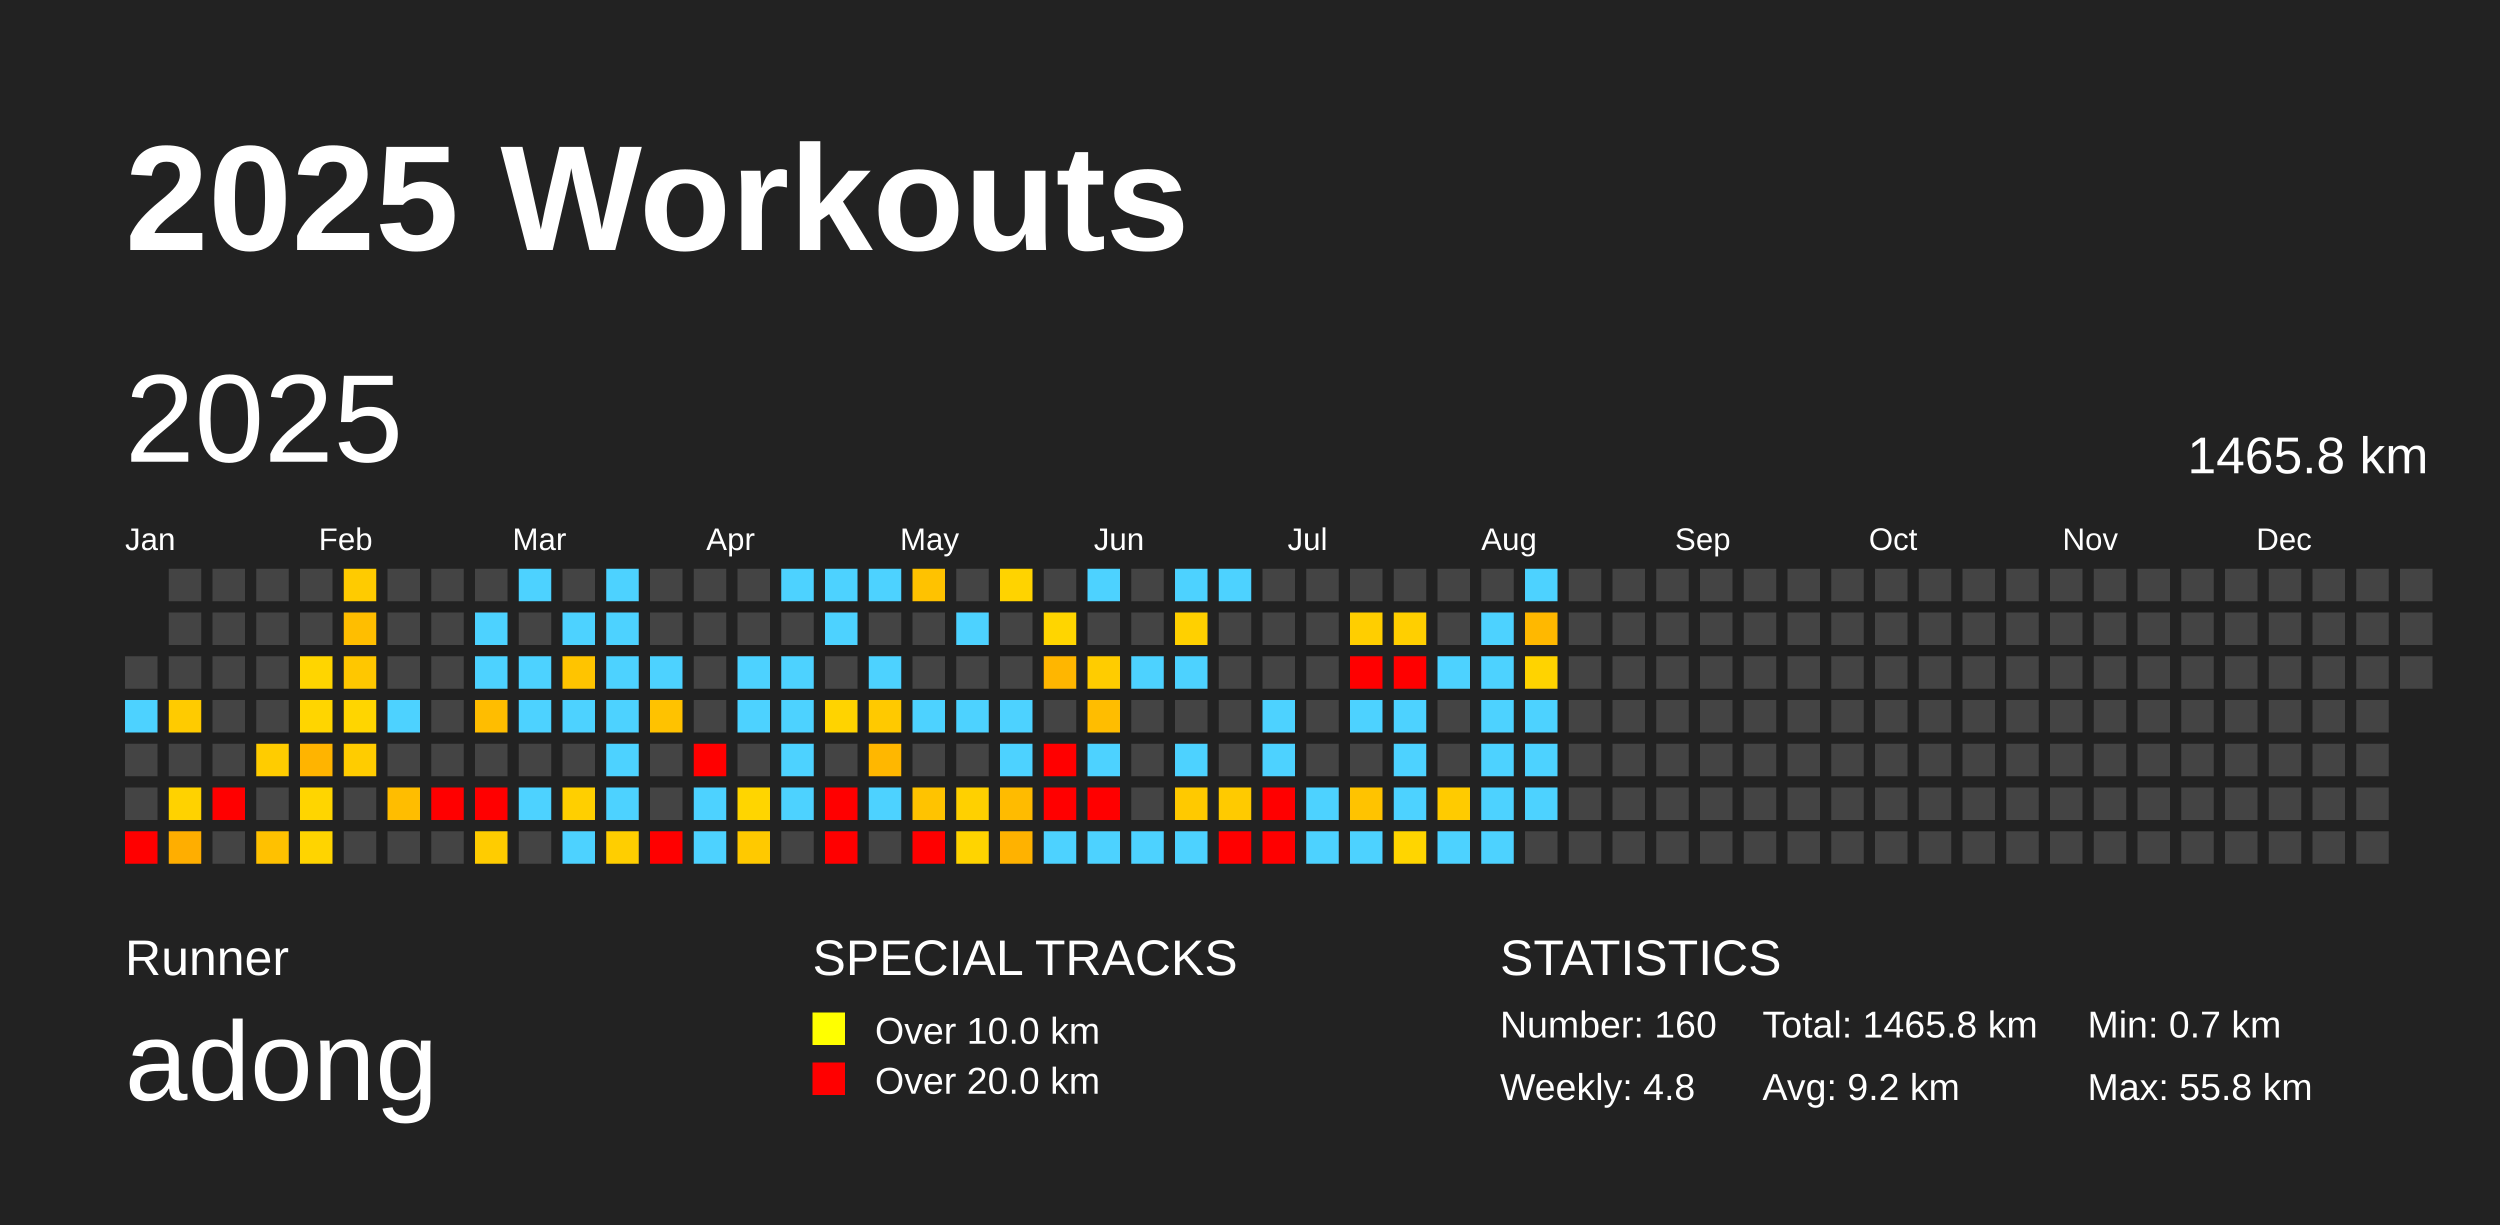
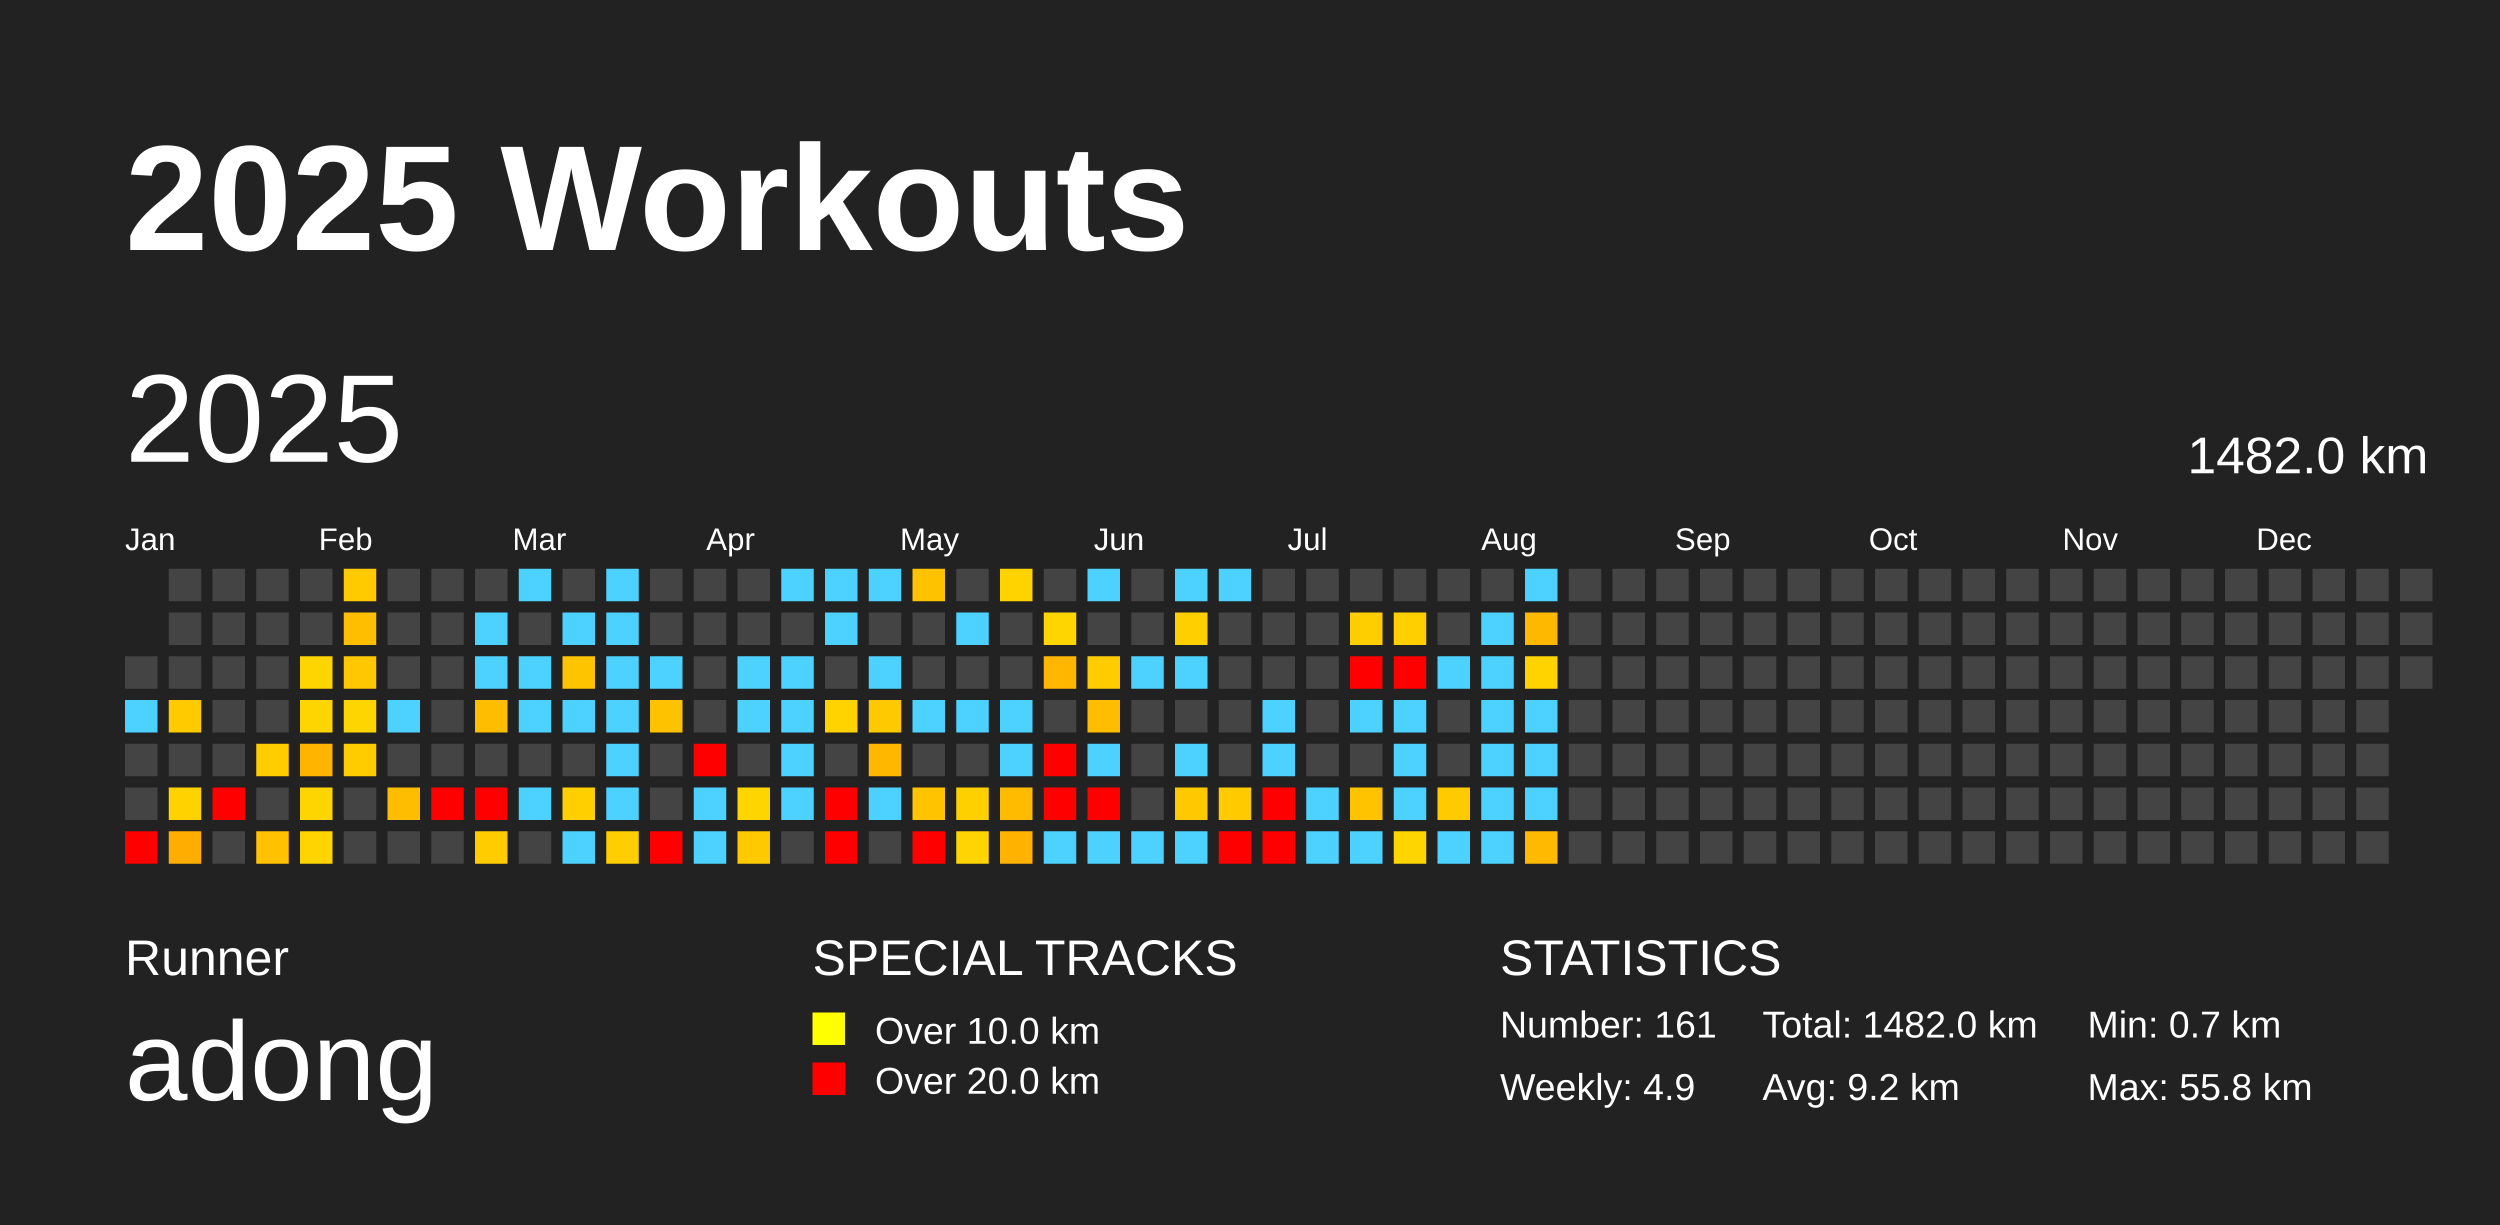
<svg xmlns="http://www.w3.org/2000/svg" baseProfile="full" height="98mm" version="1.1" viewBox="0,0,200,98" width="200mm">
  <defs />
  <rect fill="#222222" height="98" width="200" x="0" y="0" />
  <text fill="#FFFFFF" style="font-size:12px; font-family:Arial; font-weight:bold;" x="10" y="20">2025 Workouts</text>
  <text fill="#FFFFFF" style="font-size:4px; font-family:Arial" x="10" y="78">Runner</text>
  <text fill="#FFFFFF" style="font-size:9px; font-family:Arial" x="10" y="88">adong</text>
  <text fill="#FFFFFF" style="font-size:4px; font-family:Arial" x="65" y="78">SPECIAL TRACKS</text>
  <rect fill="yellow" height="2.6" width="2.6" x="65" y="81" />
  <text fill="#FFFFFF" style="font-size:3px; font-family:Arial" x="70" y="83.5">Over 10.0 km</text>
  <rect fill="red" height="2.6" width="2.6" x="65" y="85" />
  <text fill="#FFFFFF" style="font-size:3px; font-family:Arial" x="70" y="87.5">Over 20.0 km</text>
  <text fill="#FFFFFF" style="font-size:4px; font-family:Arial" x="120" y="78">STATISTICS</text>
-   <text fill="#FFFFFF" style="font-size:3px; font-family:Arial" x="120" y="83">Number: 160</text>
-   <text fill="#FFFFFF" style="font-size:3px; font-family:Arial" x="120" y="88">Weekly: 4.8</text>
-   <text fill="#FFFFFF" style="font-size:3px; font-family:Arial" x="141" y="83">Total: 1465.8 km</text>
+   <text fill="#FFFFFF" style="font-size:3px; font-family:Arial" x="120" y="83">Number: 161</text>
+   <text fill="#FFFFFF" style="font-size:3px; font-family:Arial" x="120" y="88">Weekly: 4.9</text>
+   <text fill="#FFFFFF" style="font-size:3px; font-family:Arial" x="141" y="83">Total: 1482.0 km</text>
  <text fill="#FFFFFF" style="font-size:3px; font-family:Arial" x="141" y="88">Avg: 9.2 km</text>
  <text fill="#FFFFFF" style="font-size:3px; font-family:Arial" x="167" y="83">Min: 0.7 km</text>
  <text fill="#FFFFFF" style="font-size:3px; font-family:Arial" x="167" y="88">Max: 55.8 km</text>
  <text dominant-baseline="hanging" fill="#FFFFFF" style="font-size:10.0px; font-family:Arial;" x="10" y="30">2025</text>
-   <text dominant-baseline="hanging" fill="#FFFFFF" style="font-size:4.125px; font-family:Arial;" x="175" y="35">1465.8 km</text>
+   <text dominant-baseline="hanging" fill="#FFFFFF" style="font-size:4.125px; font-family:Arial;" x="175" y="35">1482.0 km</text>
  <text fill="#FFFFFF" style="font-size:2.5px; font-family:Arial" x="10.0" y="44">Jan</text>
  <text fill="#FFFFFF" style="font-size:2.5px; font-family:Arial" x="25.5" y="44">Feb</text>
  <text fill="#FFFFFF" style="font-size:2.5px; font-family:Arial" x="41.0" y="44">Mar</text>
  <text fill="#FFFFFF" style="font-size:2.5px; font-family:Arial" x="56.5" y="44">Apr</text>
  <text fill="#FFFFFF" style="font-size:2.5px; font-family:Arial" x="72.0" y="44">May</text>
  <text fill="#FFFFFF" style="font-size:2.5px; font-family:Arial" x="87.5" y="44">Jun</text>
  <text fill="#FFFFFF" style="font-size:2.5px; font-family:Arial" x="103.0" y="44">Jul</text>
  <text fill="#FFFFFF" style="font-size:2.5px; font-family:Arial" x="118.5" y="44">Aug</text>
  <text fill="#FFFFFF" style="font-size:2.5px; font-family:Arial" x="134.0" y="44">Sep</text>
  <text fill="#FFFFFF" style="font-size:2.5px; font-family:Arial" x="149.5" y="44">Oct</text>
  <text fill="#FFFFFF" style="font-size:2.5px; font-family:Arial" x="165.0" y="44">Nov</text>
  <text fill="#FFFFFF" style="font-size:2.5px; font-family:Arial" x="180.5" y="44">Dec</text>
  <rect fill="#444444" height="2.6" width="2.6" x="10.0" y="52.5" />
  <rect fill="#4dd2ff" height="2.6" width="2.6" x="10.0" y="56.0" />
  <rect fill="#444444" height="2.6" width="2.6" x="10.0" y="59.5" />
  <rect fill="#444444" height="2.6" width="2.6" x="10.0" y="63.0" />
  <rect fill="red" height="2.6" width="2.6" x="10.0" y="66.5" />
  <rect fill="#444444" height="2.6" width="2.6" x="13.5" y="45.5" />
  <rect fill="#444444" height="2.6" width="2.6" x="13.5" y="49.0" />
  <rect fill="#444444" height="2.6" width="2.6" x="13.5" y="52.5" />
  <rect fill="#ffcb00" height="2.6" width="2.6" x="13.5" y="56.0" />
  <rect fill="#444444" height="2.6" width="2.6" x="13.5" y="59.5" />
  <rect fill="#ffd200" height="2.6" width="2.6" x="13.5" y="63.0" />
  <rect fill="#ffae00" height="2.6" width="2.6" x="13.5" y="66.5" />
  <rect fill="#444444" height="2.6" width="2.6" x="17.0" y="45.5" />
  <rect fill="#444444" height="2.6" width="2.6" x="17.0" y="49.0" />
  <rect fill="#444444" height="2.6" width="2.6" x="17.0" y="52.5" />
  <rect fill="#444444" height="2.6" width="2.6" x="17.0" y="56.0" />
  <rect fill="#444444" height="2.6" width="2.6" x="17.0" y="59.5" />
  <rect fill="red" height="2.6" width="2.6" x="17.0" y="63.0" />
  <rect fill="#444444" height="2.6" width="2.6" x="17.0" y="66.5" />
  <rect fill="#444444" height="2.6" width="2.6" x="20.5" y="45.5" />
  <rect fill="#444444" height="2.6" width="2.6" x="20.5" y="49.0" />
  <rect fill="#444444" height="2.6" width="2.6" x="20.5" y="52.5" />
  <rect fill="#444444" height="2.6" width="2.6" x="20.5" y="56.0" />
  <rect fill="#ffcc00" height="2.6" width="2.6" x="20.5" y="59.5" />
  <rect fill="#444444" height="2.6" width="2.6" x="20.5" y="63.0" />
  <rect fill="#ffc100" height="2.6" width="2.6" x="20.5" y="66.5" />
  <rect fill="#444444" height="2.6" width="2.6" x="24.0" y="45.5" />
  <rect fill="#444444" height="2.6" width="2.6" x="24.0" y="49.0" />
  <rect fill="#ffd500" height="2.6" width="2.6" x="24.0" y="52.5" />
  <rect fill="#ffd500" height="2.6" width="2.6" x="24.0" y="56.0" />
  <rect fill="#ffb400" height="2.6" width="2.6" x="24.0" y="59.5" />
  <rect fill="#ffd500" height="2.6" width="2.6" x="24.0" y="63.0" />
  <rect fill="#ffd400" height="2.6" width="2.6" x="24.0" y="66.5" />
  <rect fill="#ffcb00" height="2.6" width="2.6" x="27.5" y="45.5" />
  <rect fill="#ffbe00" height="2.6" width="2.6" x="27.5" y="49.0" />
  <rect fill="#ffc700" height="2.6" width="2.6" x="27.5" y="52.5" />
  <rect fill="#ffd500" height="2.6" width="2.6" x="27.5" y="56.0" />
  <rect fill="#ffcc00" height="2.6" width="2.6" x="27.5" y="59.5" />
  <rect fill="#444444" height="2.6" width="2.6" x="27.5" y="63.0" />
  <rect fill="#444444" height="2.6" width="2.6" x="27.5" y="66.5" />
  <rect fill="#444444" height="2.6" width="2.6" x="31.0" y="45.5" />
  <rect fill="#444444" height="2.6" width="2.6" x="31.0" y="49.0" />
  <rect fill="#444444" height="2.6" width="2.6" x="31.0" y="52.5" />
  <rect fill="#4dd2ff" height="2.6" width="2.6" x="31.0" y="56.0" />
  <rect fill="#444444" height="2.6" width="2.6" x="31.0" y="59.5" />
  <rect fill="#ffbd00" height="2.6" width="2.6" x="31.0" y="63.0" />
  <rect fill="#444444" height="2.6" width="2.6" x="31.0" y="66.5" />
  <rect fill="#444444" height="2.6" width="2.6" x="34.5" y="45.5" />
  <rect fill="#444444" height="2.6" width="2.6" x="34.5" y="49.0" />
  <rect fill="#444444" height="2.6" width="2.6" x="34.5" y="52.5" />
  <rect fill="#444444" height="2.6" width="2.6" x="34.5" y="56.0" />
  <rect fill="#444444" height="2.6" width="2.6" x="34.5" y="59.5" />
  <rect fill="red" height="2.6" width="2.6" x="34.5" y="63.0" />
  <rect fill="#444444" height="2.6" width="2.6" x="34.5" y="66.5" />
  <rect fill="#444444" height="2.6" width="2.6" x="38.0" y="45.5" />
  <rect fill="#4dd2ff" height="2.6" width="2.6" x="38.0" y="49.0" />
  <rect fill="#4dd2ff" height="2.6" width="2.6" x="38.0" y="52.5" />
  <rect fill="#ffbd00" height="2.6" width="2.6" x="38.0" y="56.0" />
  <rect fill="#444444" height="2.6" width="2.6" x="38.0" y="59.5" />
  <rect fill="red" height="2.6" width="2.6" x="38.0" y="63.0" />
  <rect fill="#ffcc00" height="2.6" width="2.6" x="38.0" y="66.5" />
  <rect fill="#4dd2ff" height="2.6" width="2.6" x="41.5" y="45.5" />
  <rect fill="#444444" height="2.6" width="2.6" x="41.5" y="49.0" />
  <rect fill="#4dd2ff" height="2.6" width="2.6" x="41.5" y="52.5" />
  <rect fill="#4dd2ff" height="2.6" width="2.6" x="41.5" y="56.0" />
  <rect fill="#444444" height="2.6" width="2.6" x="41.5" y="59.5" />
  <rect fill="#4dd2ff" height="2.6" width="2.6" x="41.5" y="63.0" />
  <rect fill="#444444" height="2.6" width="2.6" x="41.5" y="66.5" />
  <rect fill="#444444" height="2.6" width="2.6" x="45.0" y="45.5" />
  <rect fill="#4dd2ff" height="2.6" width="2.6" x="45.0" y="49.0" />
  <rect fill="#ffc400" height="2.6" width="2.6" x="45.0" y="52.5" />
  <rect fill="#4dd2ff" height="2.6" width="2.6" x="45.0" y="56.0" />
  <rect fill="#444444" height="2.6" width="2.6" x="45.0" y="59.5" />
  <rect fill="#ffcf00" height="2.6" width="2.6" x="45.0" y="63.0" />
  <rect fill="#4dd2ff" height="2.6" width="2.6" x="45.0" y="66.5" />
  <rect fill="#4dd2ff" height="2.6" width="2.6" x="48.5" y="45.5" />
  <rect fill="#4dd2ff" height="2.6" width="2.6" x="48.5" y="49.0" />
  <rect fill="#4dd2ff" height="2.6" width="2.6" x="48.5" y="52.5" />
  <rect fill="#4dd2ff" height="2.6" width="2.6" x="48.5" y="56.0" />
  <rect fill="#4dd2ff" height="2.6" width="2.6" x="48.5" y="59.5" />
  <rect fill="#4dd2ff" height="2.6" width="2.6" x="48.5" y="63.0" />
  <rect fill="#ffce00" height="2.6" width="2.6" x="48.5" y="66.5" />
  <rect fill="#444444" height="2.6" width="2.6" x="52.0" y="45.5" />
  <rect fill="#444444" height="2.6" width="2.6" x="52.0" y="49.0" />
  <rect fill="#4dd2ff" height="2.6" width="2.6" x="52.0" y="52.5" />
  <rect fill="#ffc200" height="2.6" width="2.6" x="52.0" y="56.0" />
  <rect fill="#444444" height="2.6" width="2.6" x="52.0" y="59.5" />
  <rect fill="#444444" height="2.6" width="2.6" x="52.0" y="63.0" />
  <rect fill="red" height="2.6" width="2.6" x="52.0" y="66.5" />
  <rect fill="#444444" height="2.6" width="2.6" x="55.5" y="45.5" />
  <rect fill="#444444" height="2.6" width="2.6" x="55.5" y="49.0" />
  <rect fill="#444444" height="2.6" width="2.6" x="55.5" y="52.5" />
  <rect fill="#444444" height="2.6" width="2.6" x="55.5" y="56.0" />
  <rect fill="red" height="2.6" width="2.6" x="55.5" y="59.5" />
  <rect fill="#4dd2ff" height="2.6" width="2.6" x="55.5" y="63.0" />
  <rect fill="#4dd2ff" height="2.6" width="2.6" x="55.5" y="66.5" />
  <rect fill="#444444" height="2.6" width="2.6" x="59.0" y="45.5" />
  <rect fill="#444444" height="2.6" width="2.6" x="59.0" y="49.0" />
  <rect fill="#4dd2ff" height="2.6" width="2.6" x="59.0" y="52.5" />
  <rect fill="#4dd2ff" height="2.6" width="2.6" x="59.0" y="56.0" />
  <rect fill="#444444" height="2.6" width="2.6" x="59.0" y="59.5" />
  <rect fill="#ffd500" height="2.6" width="2.6" x="59.0" y="63.0" />
  <rect fill="#ffc900" height="2.6" width="2.6" x="59.0" y="66.5" />
  <rect fill="#4dd2ff" height="2.6" width="2.6" x="62.5" y="45.5" />
  <rect fill="#444444" height="2.6" width="2.6" x="62.5" y="49.0" />
  <rect fill="#4dd2ff" height="2.6" width="2.6" x="62.5" y="52.5" />
  <rect fill="#4dd2ff" height="2.6" width="2.6" x="62.5" y="56.0" />
  <rect fill="#4dd2ff" height="2.6" width="2.6" x="62.5" y="59.5" />
  <rect fill="#4dd2ff" height="2.6" width="2.6" x="62.5" y="63.0" />
  <rect fill="#444444" height="2.6" width="2.6" x="62.5" y="66.5" />
  <rect fill="#4dd2ff" height="2.6" width="2.6" x="66.0" y="45.5" />
  <rect fill="#4dd2ff" height="2.6" width="2.6" x="66.0" y="49.0" />
  <rect fill="#444444" height="2.6" width="2.6" x="66.0" y="52.5" />
  <rect fill="#ffd300" height="2.6" width="2.6" x="66.0" y="56.0" />
  <rect fill="#444444" height="2.6" width="2.6" x="66.0" y="59.5" />
  <rect fill="red" height="2.6" width="2.6" x="66.0" y="63.0" />
  <rect fill="red" height="2.6" width="2.6" x="66.0" y="66.5" />
  <rect fill="#4dd2ff" height="2.6" width="2.6" x="69.5" y="45.5" />
  <rect fill="#444444" height="2.6" width="2.6" x="69.5" y="49.0" />
  <rect fill="#4dd2ff" height="2.6" width="2.6" x="69.5" y="52.5" />
  <rect fill="#ffc900" height="2.6" width="2.6" x="69.5" y="56.0" />
  <rect fill="#ffb700" height="2.6" width="2.6" x="69.5" y="59.5" />
  <rect fill="#4dd2ff" height="2.6" width="2.6" x="69.5" y="63.0" />
  <rect fill="#444444" height="2.6" width="2.6" x="69.5" y="66.5" />
  <rect fill="#ffc200" height="2.6" width="2.6" x="73.0" y="45.5" />
  <rect fill="#444444" height="2.6" width="2.6" x="73.0" y="49.0" />
  <rect fill="#444444" height="2.6" width="2.6" x="73.0" y="52.5" />
  <rect fill="#4dd2ff" height="2.6" width="2.6" x="73.0" y="56.0" />
  <rect fill="#444444" height="2.6" width="2.6" x="73.0" y="59.5" />
  <rect fill="#ffc300" height="2.6" width="2.6" x="73.0" y="63.0" />
  <rect fill="red" height="2.6" width="2.6" x="73.0" y="66.5" />
  <rect fill="#444444" height="2.6" width="2.6" x="76.5" y="45.5" />
  <rect fill="#4dd2ff" height="2.6" width="2.6" x="76.5" y="49.0" />
  <rect fill="#444444" height="2.6" width="2.6" x="76.5" y="52.5" />
  <rect fill="#4dd2ff" height="2.6" width="2.6" x="76.5" y="56.0" />
  <rect fill="#444444" height="2.6" width="2.6" x="76.5" y="59.5" />
  <rect fill="#ffd000" height="2.6" width="2.6" x="76.5" y="63.0" />
  <rect fill="#ffd400" height="2.6" width="2.6" x="76.5" y="66.5" />
  <rect fill="#ffd300" height="2.6" width="2.6" x="80.0" y="45.5" />
  <rect fill="#444444" height="2.6" width="2.6" x="80.0" y="49.0" />
  <rect fill="#444444" height="2.6" width="2.6" x="80.0" y="52.5" />
  <rect fill="#4dd2ff" height="2.6" width="2.6" x="80.0" y="56.0" />
  <rect fill="#4dd2ff" height="2.6" width="2.6" x="80.0" y="59.5" />
  <rect fill="#ffbb00" height="2.6" width="2.6" x="80.0" y="63.0" />
  <rect fill="#ffb200" height="2.6" width="2.6" x="80.0" y="66.5" />
  <rect fill="#444444" height="2.6" width="2.6" x="83.5" y="45.5" />
  <rect fill="#ffd500" height="2.6" width="2.6" x="83.5" y="49.0" />
  <rect fill="#ffb600" height="2.6" width="2.6" x="83.5" y="52.5" />
  <rect fill="#444444" height="2.6" width="2.6" x="83.5" y="56.0" />
  <rect fill="red" height="2.6" width="2.6" x="83.5" y="59.5" />
  <rect fill="red" height="2.6" width="2.6" x="83.5" y="63.0" />
  <rect fill="#4dd2ff" height="2.6" width="2.6" x="83.5" y="66.5" />
  <rect fill="#4dd2ff" height="2.6" width="2.6" x="87.0" y="45.5" />
  <rect fill="#444444" height="2.6" width="2.6" x="87.0" y="49.0" />
  <rect fill="#ffcc00" height="2.6" width="2.6" x="87.0" y="52.5" />
  <rect fill="#ffbd00" height="2.6" width="2.6" x="87.0" y="56.0" />
  <rect fill="#4dd2ff" height="2.6" width="2.6" x="87.0" y="59.5" />
  <rect fill="red" height="2.6" width="2.6" x="87.0" y="63.0" />
  <rect fill="#4dd2ff" height="2.6" width="2.6" x="87.0" y="66.5" />
  <rect fill="#444444" height="2.6" width="2.6" x="90.5" y="45.5" />
  <rect fill="#444444" height="2.6" width="2.6" x="90.5" y="49.0" />
  <rect fill="#4dd2ff" height="2.6" width="2.6" x="90.5" y="52.5" />
  <rect fill="#444444" height="2.6" width="2.6" x="90.5" y="56.0" />
  <rect fill="#444444" height="2.6" width="2.6" x="90.5" y="59.5" />
  <rect fill="#444444" height="2.6" width="2.6" x="90.5" y="63.0" />
  <rect fill="#4dd2ff" height="2.6" width="2.6" x="90.5" y="66.5" />
  <rect fill="#4dd2ff" height="2.6" width="2.6" x="94.0" y="45.5" />
  <rect fill="#ffd000" height="2.6" width="2.6" x="94.0" y="49.0" />
  <rect fill="#4dd2ff" height="2.6" width="2.6" x="94.0" y="52.5" />
  <rect fill="#444444" height="2.6" width="2.6" x="94.0" y="56.0" />
  <rect fill="#4dd2ff" height="2.6" width="2.6" x="94.0" y="59.5" />
  <rect fill="#ffc900" height="2.6" width="2.6" x="94.0" y="63.0" />
  <rect fill="#4dd2ff" height="2.6" width="2.6" x="94.0" y="66.5" />
  <rect fill="#4dd2ff" height="2.6" width="2.6" x="97.5" y="45.5" />
  <rect fill="#444444" height="2.6" width="2.6" x="97.5" y="49.0" />
  <rect fill="#444444" height="2.6" width="2.6" x="97.5" y="52.5" />
  <rect fill="#444444" height="2.6" width="2.6" x="97.5" y="56.0" />
  <rect fill="#444444" height="2.6" width="2.6" x="97.5" y="59.5" />
  <rect fill="#ffca00" height="2.6" width="2.6" x="97.5" y="63.0" />
  <rect fill="red" height="2.6" width="2.6" x="97.5" y="66.5" />
  <rect fill="#444444" height="2.6" width="2.6" x="101.0" y="45.5" />
  <rect fill="#444444" height="2.6" width="2.6" x="101.0" y="49.0" />
  <rect fill="#444444" height="2.6" width="2.6" x="101.0" y="52.5" />
  <rect fill="#4dd2ff" height="2.6" width="2.6" x="101.0" y="56.0" />
  <rect fill="#4dd2ff" height="2.6" width="2.6" x="101.0" y="59.5" />
  <rect fill="red" height="2.6" width="2.6" x="101.0" y="63.0" />
  <rect fill="red" height="2.6" width="2.6" x="101.0" y="66.5" />
  <rect fill="#444444" height="2.6" width="2.6" x="104.5" y="45.5" />
  <rect fill="#444444" height="2.6" width="2.6" x="104.5" y="49.0" />
  <rect fill="#444444" height="2.6" width="2.6" x="104.5" y="52.5" />
  <rect fill="#444444" height="2.6" width="2.6" x="104.5" y="56.0" />
  <rect fill="#444444" height="2.6" width="2.6" x="104.5" y="59.5" />
  <rect fill="#4dd2ff" height="2.6" width="2.6" x="104.5" y="63.0" />
  <rect fill="#4dd2ff" height="2.6" width="2.6" x="104.5" y="66.5" />
  <rect fill="#444444" height="2.6" width="2.6" x="108.0" y="45.5" />
  <rect fill="#ffce00" height="2.6" width="2.6" x="108.0" y="49.0" />
  <rect fill="red" height="2.6" width="2.6" x="108.0" y="52.5" />
  <rect fill="#4dd2ff" height="2.6" width="2.6" x="108.0" y="56.0" />
  <rect fill="#444444" height="2.6" width="2.6" x="108.0" y="59.5" />
  <rect fill="#ffc300" height="2.6" width="2.6" x="108.0" y="63.0" />
  <rect fill="#4dd2ff" height="2.6" width="2.6" x="108.0" y="66.5" />
  <rect fill="#444444" height="2.6" width="2.6" x="111.5" y="45.5" />
  <rect fill="#ffcf00" height="2.6" width="2.6" x="111.5" y="49.0" />
  <rect fill="red" height="2.6" width="2.6" x="111.5" y="52.5" />
  <rect fill="#4dd2ff" height="2.6" width="2.6" x="111.5" y="56.0" />
  <rect fill="#4dd2ff" height="2.6" width="2.6" x="111.5" y="59.5" />
  <rect fill="#4dd2ff" height="2.6" width="2.6" x="111.5" y="63.0" />
  <rect fill="#ffd500" height="2.6" width="2.6" x="111.5" y="66.5" />
  <rect fill="#444444" height="2.6" width="2.6" x="115.0" y="45.5" />
  <rect fill="#444444" height="2.6" width="2.6" x="115.0" y="49.0" />
  <rect fill="#4dd2ff" height="2.6" width="2.6" x="115.0" y="52.5" />
  <rect fill="#444444" height="2.6" width="2.6" x="115.0" y="56.0" />
  <rect fill="#444444" height="2.6" width="2.6" x="115.0" y="59.5" />
  <rect fill="#ffcb00" height="2.6" width="2.6" x="115.0" y="63.0" />
  <rect fill="#4dd2ff" height="2.6" width="2.6" x="115.0" y="66.5" />
  <rect fill="#444444" height="2.6" width="2.6" x="118.5" y="45.5" />
  <rect fill="#4dd2ff" height="2.6" width="2.6" x="118.5" y="49.0" />
  <rect fill="#4dd2ff" height="2.6" width="2.6" x="118.5" y="52.5" />
  <rect fill="#4dd2ff" height="2.6" width="2.6" x="118.5" y="56.0" />
  <rect fill="#4dd2ff" height="2.6" width="2.6" x="118.5" y="59.5" />
  <rect fill="#4dd2ff" height="2.6" width="2.6" x="118.5" y="63.0" />
  <rect fill="#4dd2ff" height="2.6" width="2.6" x="118.5" y="66.5" />
  <rect fill="#4dd2ff" height="2.6" width="2.6" x="122.0" y="45.5" />
  <rect fill="#ffb800" height="2.6" width="2.6" x="122.0" y="49.0" />
  <rect fill="#ffd300" height="2.6" width="2.6" x="122.0" y="52.5" />
  <rect fill="#4dd2ff" height="2.6" width="2.6" x="122.0" y="56.0" />
  <rect fill="#4dd2ff" height="2.6" width="2.6" x="122.0" y="59.5" />
  <rect fill="#4dd2ff" height="2.6" width="2.6" x="122.0" y="63.0" />
-   <rect fill="#444444" height="2.6" width="2.6" x="122.0" y="66.5" />
+   <rect fill="#ffb900" height="2.6" width="2.6" x="122.0" y="66.5" />
  <rect fill="#444444" height="2.6" width="2.6" x="125.5" y="45.5" />
  <rect fill="#444444" height="2.6" width="2.6" x="125.5" y="49.0" />
  <rect fill="#444444" height="2.6" width="2.6" x="125.5" y="52.5" />
  <rect fill="#444444" height="2.6" width="2.6" x="125.5" y="56.0" />
  <rect fill="#444444" height="2.6" width="2.6" x="125.5" y="59.5" />
  <rect fill="#444444" height="2.6" width="2.6" x="125.5" y="63.0" />
  <rect fill="#444444" height="2.6" width="2.6" x="125.5" y="66.5" />
  <rect fill="#444444" height="2.6" width="2.6" x="129.0" y="45.5" />
  <rect fill="#444444" height="2.6" width="2.6" x="129.0" y="49.0" />
  <rect fill="#444444" height="2.6" width="2.6" x="129.0" y="52.5" />
  <rect fill="#444444" height="2.6" width="2.6" x="129.0" y="56.0" />
  <rect fill="#444444" height="2.6" width="2.6" x="129.0" y="59.5" />
  <rect fill="#444444" height="2.6" width="2.6" x="129.0" y="63.0" />
  <rect fill="#444444" height="2.6" width="2.6" x="129.0" y="66.5" />
  <rect fill="#444444" height="2.6" width="2.6" x="132.5" y="45.5" />
  <rect fill="#444444" height="2.6" width="2.6" x="132.5" y="49.0" />
  <rect fill="#444444" height="2.6" width="2.6" x="132.5" y="52.5" />
  <rect fill="#444444" height="2.6" width="2.6" x="132.5" y="56.0" />
  <rect fill="#444444" height="2.6" width="2.6" x="132.5" y="59.5" />
  <rect fill="#444444" height="2.6" width="2.6" x="132.5" y="63.0" />
  <rect fill="#444444" height="2.6" width="2.6" x="132.5" y="66.5" />
  <rect fill="#444444" height="2.6" width="2.6" x="136.0" y="45.5" />
  <rect fill="#444444" height="2.6" width="2.6" x="136.0" y="49.0" />
  <rect fill="#444444" height="2.6" width="2.6" x="136.0" y="52.5" />
  <rect fill="#444444" height="2.6" width="2.6" x="136.0" y="56.0" />
  <rect fill="#444444" height="2.6" width="2.6" x="136.0" y="59.5" />
  <rect fill="#444444" height="2.6" width="2.6" x="136.0" y="63.0" />
  <rect fill="#444444" height="2.6" width="2.6" x="136.0" y="66.5" />
  <rect fill="#444444" height="2.6" width="2.6" x="139.5" y="45.5" />
  <rect fill="#444444" height="2.6" width="2.6" x="139.5" y="49.0" />
  <rect fill="#444444" height="2.6" width="2.6" x="139.5" y="52.5" />
  <rect fill="#444444" height="2.6" width="2.6" x="139.5" y="56.0" />
  <rect fill="#444444" height="2.6" width="2.6" x="139.5" y="59.5" />
  <rect fill="#444444" height="2.6" width="2.6" x="139.5" y="63.0" />
  <rect fill="#444444" height="2.6" width="2.6" x="139.5" y="66.5" />
  <rect fill="#444444" height="2.6" width="2.6" x="143.0" y="45.5" />
  <rect fill="#444444" height="2.6" width="2.6" x="143.0" y="49.0" />
  <rect fill="#444444" height="2.6" width="2.6" x="143.0" y="52.5" />
  <rect fill="#444444" height="2.6" width="2.6" x="143.0" y="56.0" />
  <rect fill="#444444" height="2.6" width="2.6" x="143.0" y="59.5" />
  <rect fill="#444444" height="2.6" width="2.6" x="143.0" y="63.0" />
  <rect fill="#444444" height="2.6" width="2.6" x="143.0" y="66.5" />
  <rect fill="#444444" height="2.6" width="2.6" x="146.5" y="45.5" />
  <rect fill="#444444" height="2.6" width="2.6" x="146.5" y="49.0" />
  <rect fill="#444444" height="2.6" width="2.6" x="146.5" y="52.5" />
  <rect fill="#444444" height="2.6" width="2.6" x="146.5" y="56.0" />
  <rect fill="#444444" height="2.6" width="2.6" x="146.5" y="59.5" />
  <rect fill="#444444" height="2.6" width="2.6" x="146.5" y="63.0" />
  <rect fill="#444444" height="2.6" width="2.6" x="146.5" y="66.5" />
  <rect fill="#444444" height="2.6" width="2.6" x="150.0" y="45.5" />
  <rect fill="#444444" height="2.6" width="2.6" x="150.0" y="49.0" />
  <rect fill="#444444" height="2.6" width="2.6" x="150.0" y="52.5" />
  <rect fill="#444444" height="2.6" width="2.6" x="150.0" y="56.0" />
  <rect fill="#444444" height="2.6" width="2.6" x="150.0" y="59.5" />
  <rect fill="#444444" height="2.6" width="2.6" x="150.0" y="63.0" />
  <rect fill="#444444" height="2.6" width="2.6" x="150.0" y="66.5" />
  <rect fill="#444444" height="2.6" width="2.6" x="153.5" y="45.5" />
  <rect fill="#444444" height="2.6" width="2.6" x="153.5" y="49.0" />
  <rect fill="#444444" height="2.6" width="2.6" x="153.5" y="52.5" />
  <rect fill="#444444" height="2.6" width="2.6" x="153.5" y="56.0" />
  <rect fill="#444444" height="2.6" width="2.6" x="153.5" y="59.5" />
  <rect fill="#444444" height="2.6" width="2.6" x="153.5" y="63.0" />
  <rect fill="#444444" height="2.6" width="2.6" x="153.5" y="66.5" />
  <rect fill="#444444" height="2.6" width="2.6" x="157.0" y="45.5" />
  <rect fill="#444444" height="2.6" width="2.6" x="157.0" y="49.0" />
  <rect fill="#444444" height="2.6" width="2.6" x="157.0" y="52.5" />
  <rect fill="#444444" height="2.6" width="2.6" x="157.0" y="56.0" />
  <rect fill="#444444" height="2.6" width="2.6" x="157.0" y="59.5" />
  <rect fill="#444444" height="2.6" width="2.6" x="157.0" y="63.0" />
  <rect fill="#444444" height="2.6" width="2.6" x="157.0" y="66.5" />
  <rect fill="#444444" height="2.6" width="2.6" x="160.5" y="45.5" />
  <rect fill="#444444" height="2.6" width="2.6" x="160.5" y="49.0" />
  <rect fill="#444444" height="2.6" width="2.6" x="160.5" y="52.5" />
  <rect fill="#444444" height="2.6" width="2.6" x="160.5" y="56.0" />
  <rect fill="#444444" height="2.6" width="2.6" x="160.5" y="59.5" />
  <rect fill="#444444" height="2.6" width="2.6" x="160.5" y="63.0" />
  <rect fill="#444444" height="2.6" width="2.6" x="160.5" y="66.5" />
  <rect fill="#444444" height="2.6" width="2.6" x="164.0" y="45.5" />
  <rect fill="#444444" height="2.6" width="2.6" x="164.0" y="49.0" />
  <rect fill="#444444" height="2.6" width="2.6" x="164.0" y="52.5" />
  <rect fill="#444444" height="2.6" width="2.6" x="164.0" y="56.0" />
  <rect fill="#444444" height="2.6" width="2.6" x="164.0" y="59.5" />
  <rect fill="#444444" height="2.6" width="2.6" x="164.0" y="63.0" />
  <rect fill="#444444" height="2.6" width="2.6" x="164.0" y="66.5" />
  <rect fill="#444444" height="2.6" width="2.6" x="167.5" y="45.5" />
  <rect fill="#444444" height="2.6" width="2.6" x="167.5" y="49.0" />
  <rect fill="#444444" height="2.6" width="2.6" x="167.5" y="52.5" />
  <rect fill="#444444" height="2.6" width="2.6" x="167.5" y="56.0" />
  <rect fill="#444444" height="2.6" width="2.6" x="167.5" y="59.5" />
  <rect fill="#444444" height="2.6" width="2.6" x="167.5" y="63.0" />
  <rect fill="#444444" height="2.6" width="2.6" x="167.5" y="66.5" />
  <rect fill="#444444" height="2.6" width="2.6" x="171.0" y="45.5" />
  <rect fill="#444444" height="2.6" width="2.6" x="171.0" y="49.0" />
  <rect fill="#444444" height="2.6" width="2.6" x="171.0" y="52.5" />
  <rect fill="#444444" height="2.6" width="2.6" x="171.0" y="56.0" />
  <rect fill="#444444" height="2.6" width="2.6" x="171.0" y="59.5" />
  <rect fill="#444444" height="2.6" width="2.6" x="171.0" y="63.0" />
  <rect fill="#444444" height="2.6" width="2.6" x="171.0" y="66.5" />
  <rect fill="#444444" height="2.6" width="2.6" x="174.5" y="45.5" />
  <rect fill="#444444" height="2.6" width="2.6" x="174.5" y="49.0" />
  <rect fill="#444444" height="2.6" width="2.6" x="174.5" y="52.5" />
  <rect fill="#444444" height="2.6" width="2.6" x="174.5" y="56.0" />
  <rect fill="#444444" height="2.6" width="2.6" x="174.5" y="59.5" />
  <rect fill="#444444" height="2.6" width="2.6" x="174.5" y="63.0" />
  <rect fill="#444444" height="2.6" width="2.6" x="174.5" y="66.5" />
  <rect fill="#444444" height="2.6" width="2.6" x="178.0" y="45.5" />
  <rect fill="#444444" height="2.6" width="2.6" x="178.0" y="49.0" />
  <rect fill="#444444" height="2.6" width="2.6" x="178.0" y="52.5" />
  <rect fill="#444444" height="2.6" width="2.6" x="178.0" y="56.0" />
  <rect fill="#444444" height="2.6" width="2.6" x="178.0" y="59.5" />
  <rect fill="#444444" height="2.6" width="2.6" x="178.0" y="63.0" />
  <rect fill="#444444" height="2.6" width="2.6" x="178.0" y="66.5" />
  <rect fill="#444444" height="2.6" width="2.6" x="181.5" y="45.5" />
  <rect fill="#444444" height="2.6" width="2.6" x="181.5" y="49.0" />
  <rect fill="#444444" height="2.6" width="2.6" x="181.5" y="52.5" />
  <rect fill="#444444" height="2.6" width="2.6" x="181.5" y="56.0" />
  <rect fill="#444444" height="2.6" width="2.6" x="181.5" y="59.5" />
  <rect fill="#444444" height="2.6" width="2.6" x="181.5" y="63.0" />
  <rect fill="#444444" height="2.6" width="2.6" x="181.5" y="66.5" />
  <rect fill="#444444" height="2.6" width="2.6" x="185.0" y="45.5" />
  <rect fill="#444444" height="2.6" width="2.6" x="185.0" y="49.0" />
  <rect fill="#444444" height="2.6" width="2.6" x="185.0" y="52.5" />
  <rect fill="#444444" height="2.6" width="2.6" x="185.0" y="56.0" />
  <rect fill="#444444" height="2.6" width="2.6" x="185.0" y="59.5" />
  <rect fill="#444444" height="2.6" width="2.6" x="185.0" y="63.0" />
  <rect fill="#444444" height="2.6" width="2.6" x="185.0" y="66.5" />
  <rect fill="#444444" height="2.6" width="2.6" x="188.5" y="45.5" />
  <rect fill="#444444" height="2.6" width="2.6" x="188.5" y="49.0" />
  <rect fill="#444444" height="2.6" width="2.6" x="188.5" y="52.5" />
  <rect fill="#444444" height="2.6" width="2.6" x="188.5" y="56.0" />
  <rect fill="#444444" height="2.6" width="2.6" x="188.5" y="59.5" />
  <rect fill="#444444" height="2.6" width="2.6" x="188.5" y="63.0" />
  <rect fill="#444444" height="2.6" width="2.6" x="188.5" y="66.5" />
  <rect fill="#444444" height="2.6" width="2.6" x="192.0" y="45.5" />
  <rect fill="#444444" height="2.6" width="2.6" x="192.0" y="49.0" />
  <rect fill="#444444" height="2.6" width="2.6" x="192.0" y="52.5" />
</svg>
